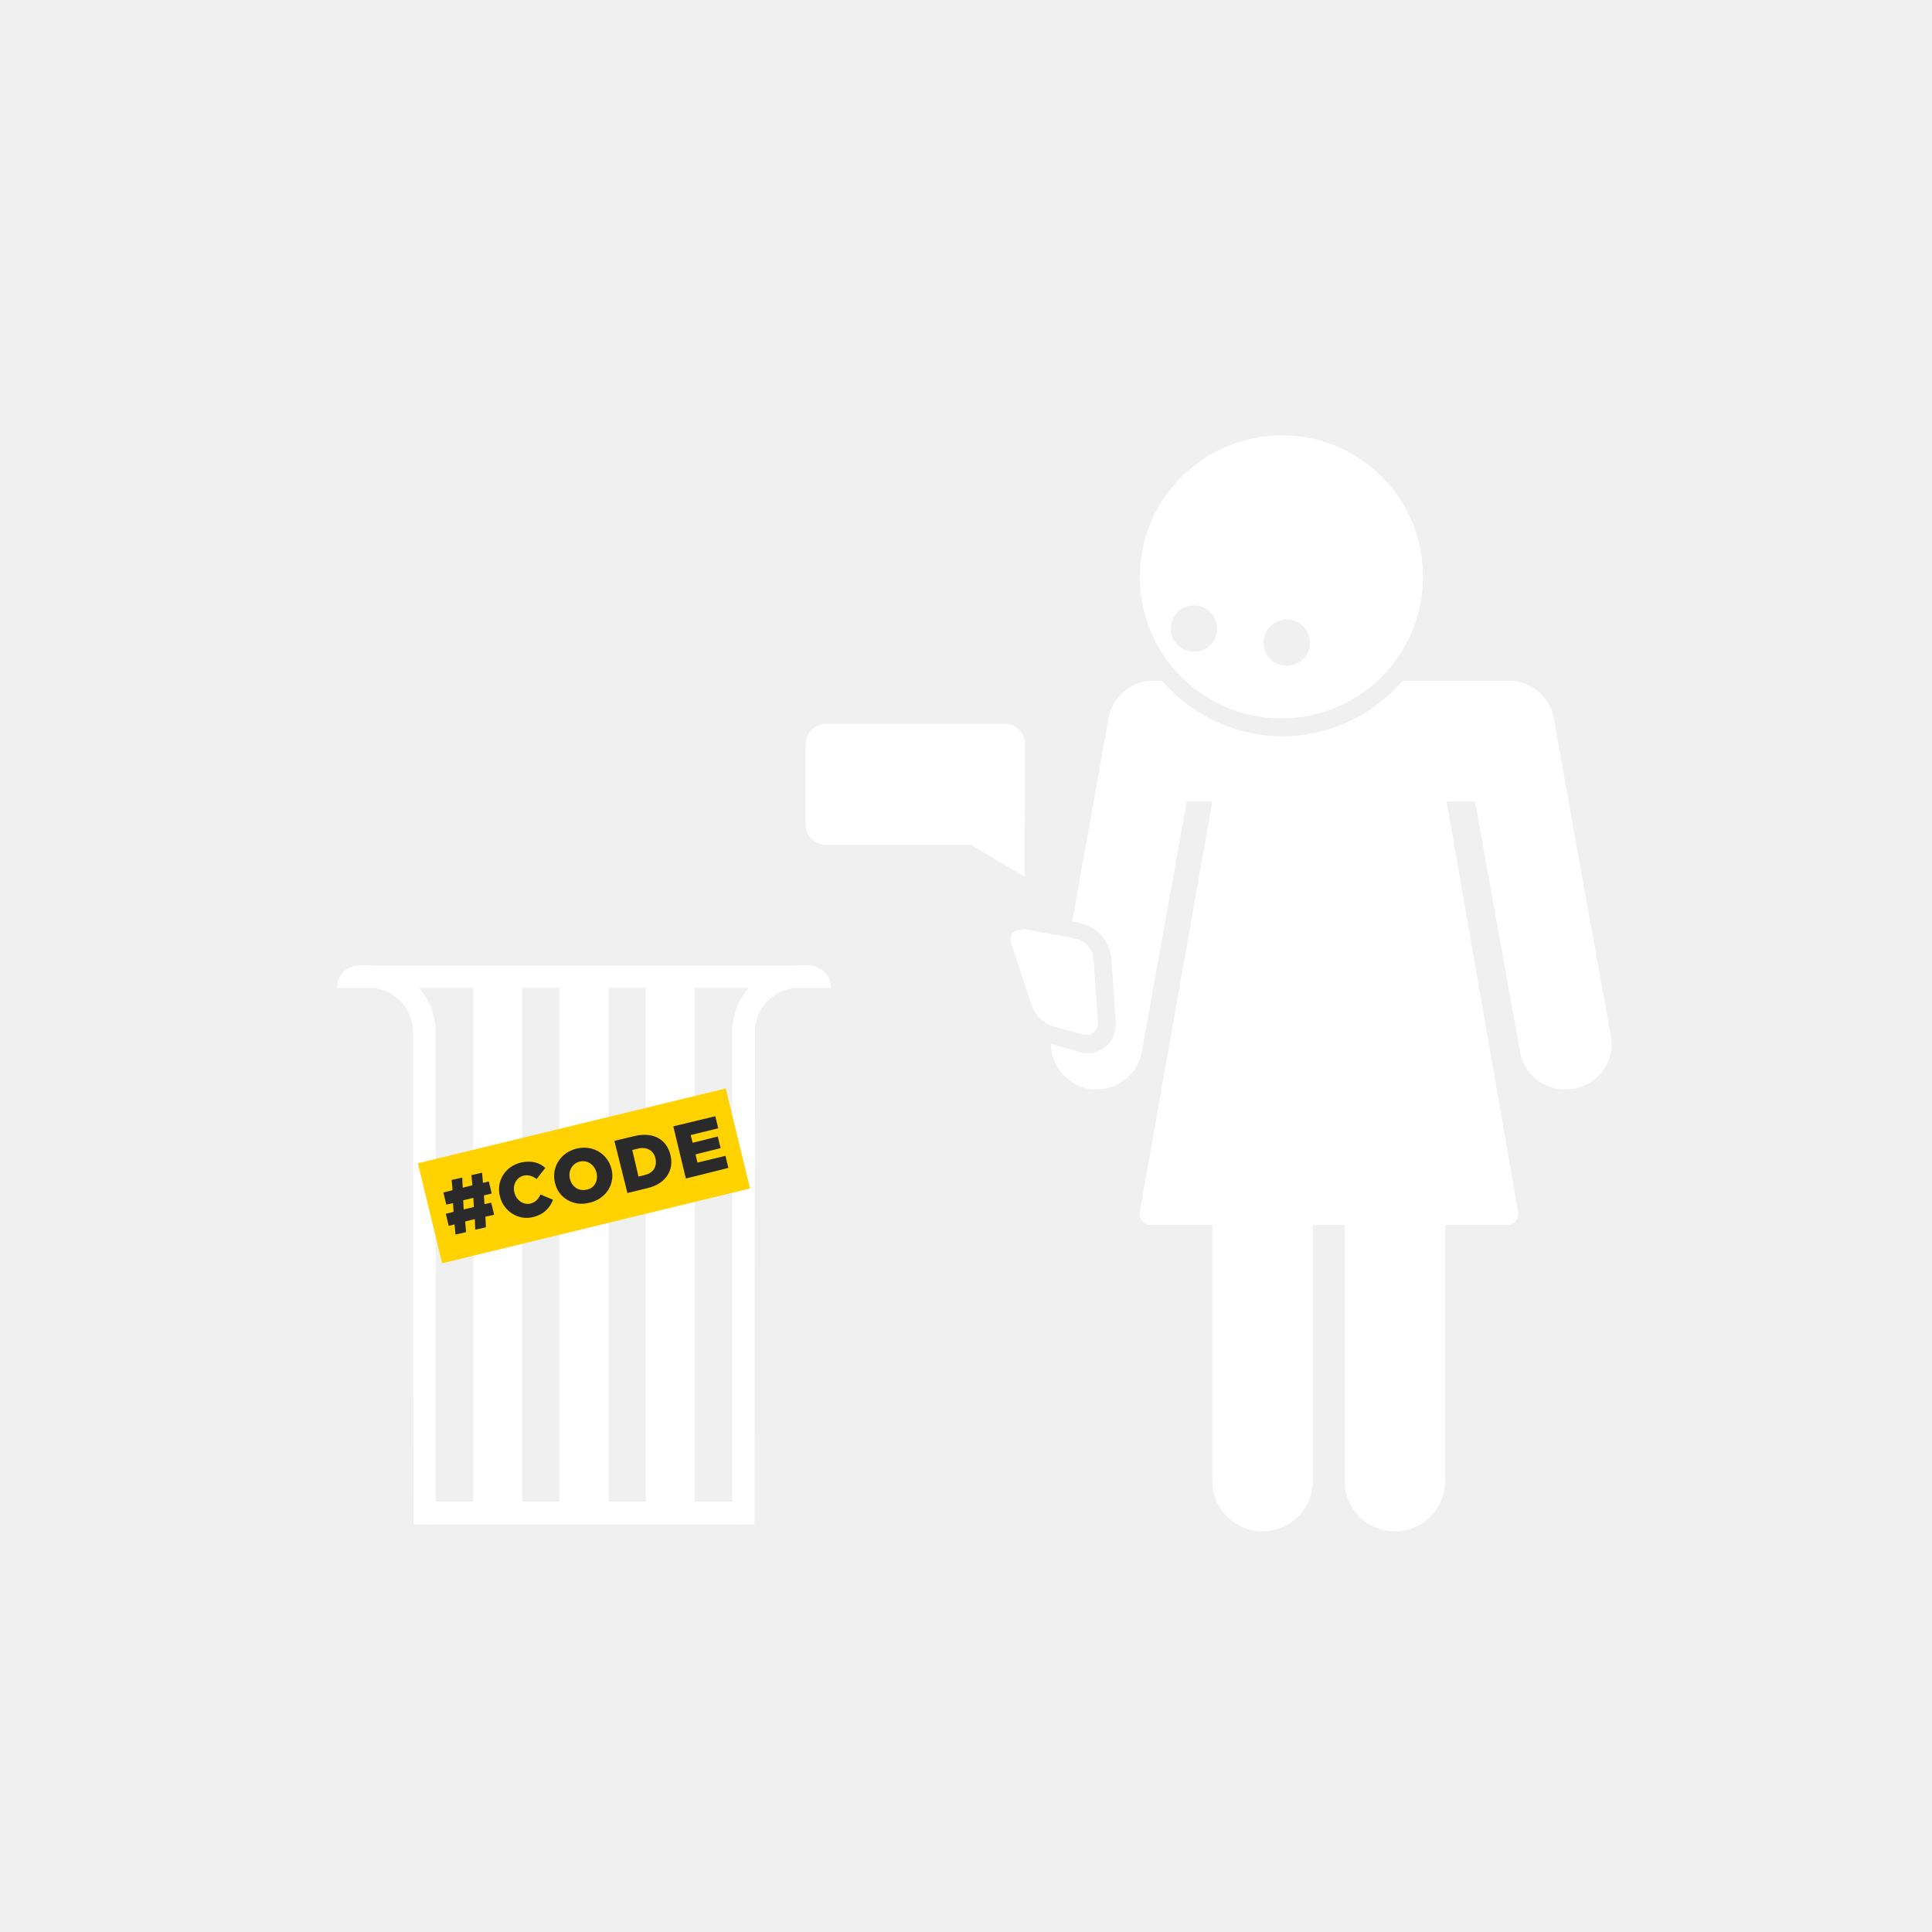
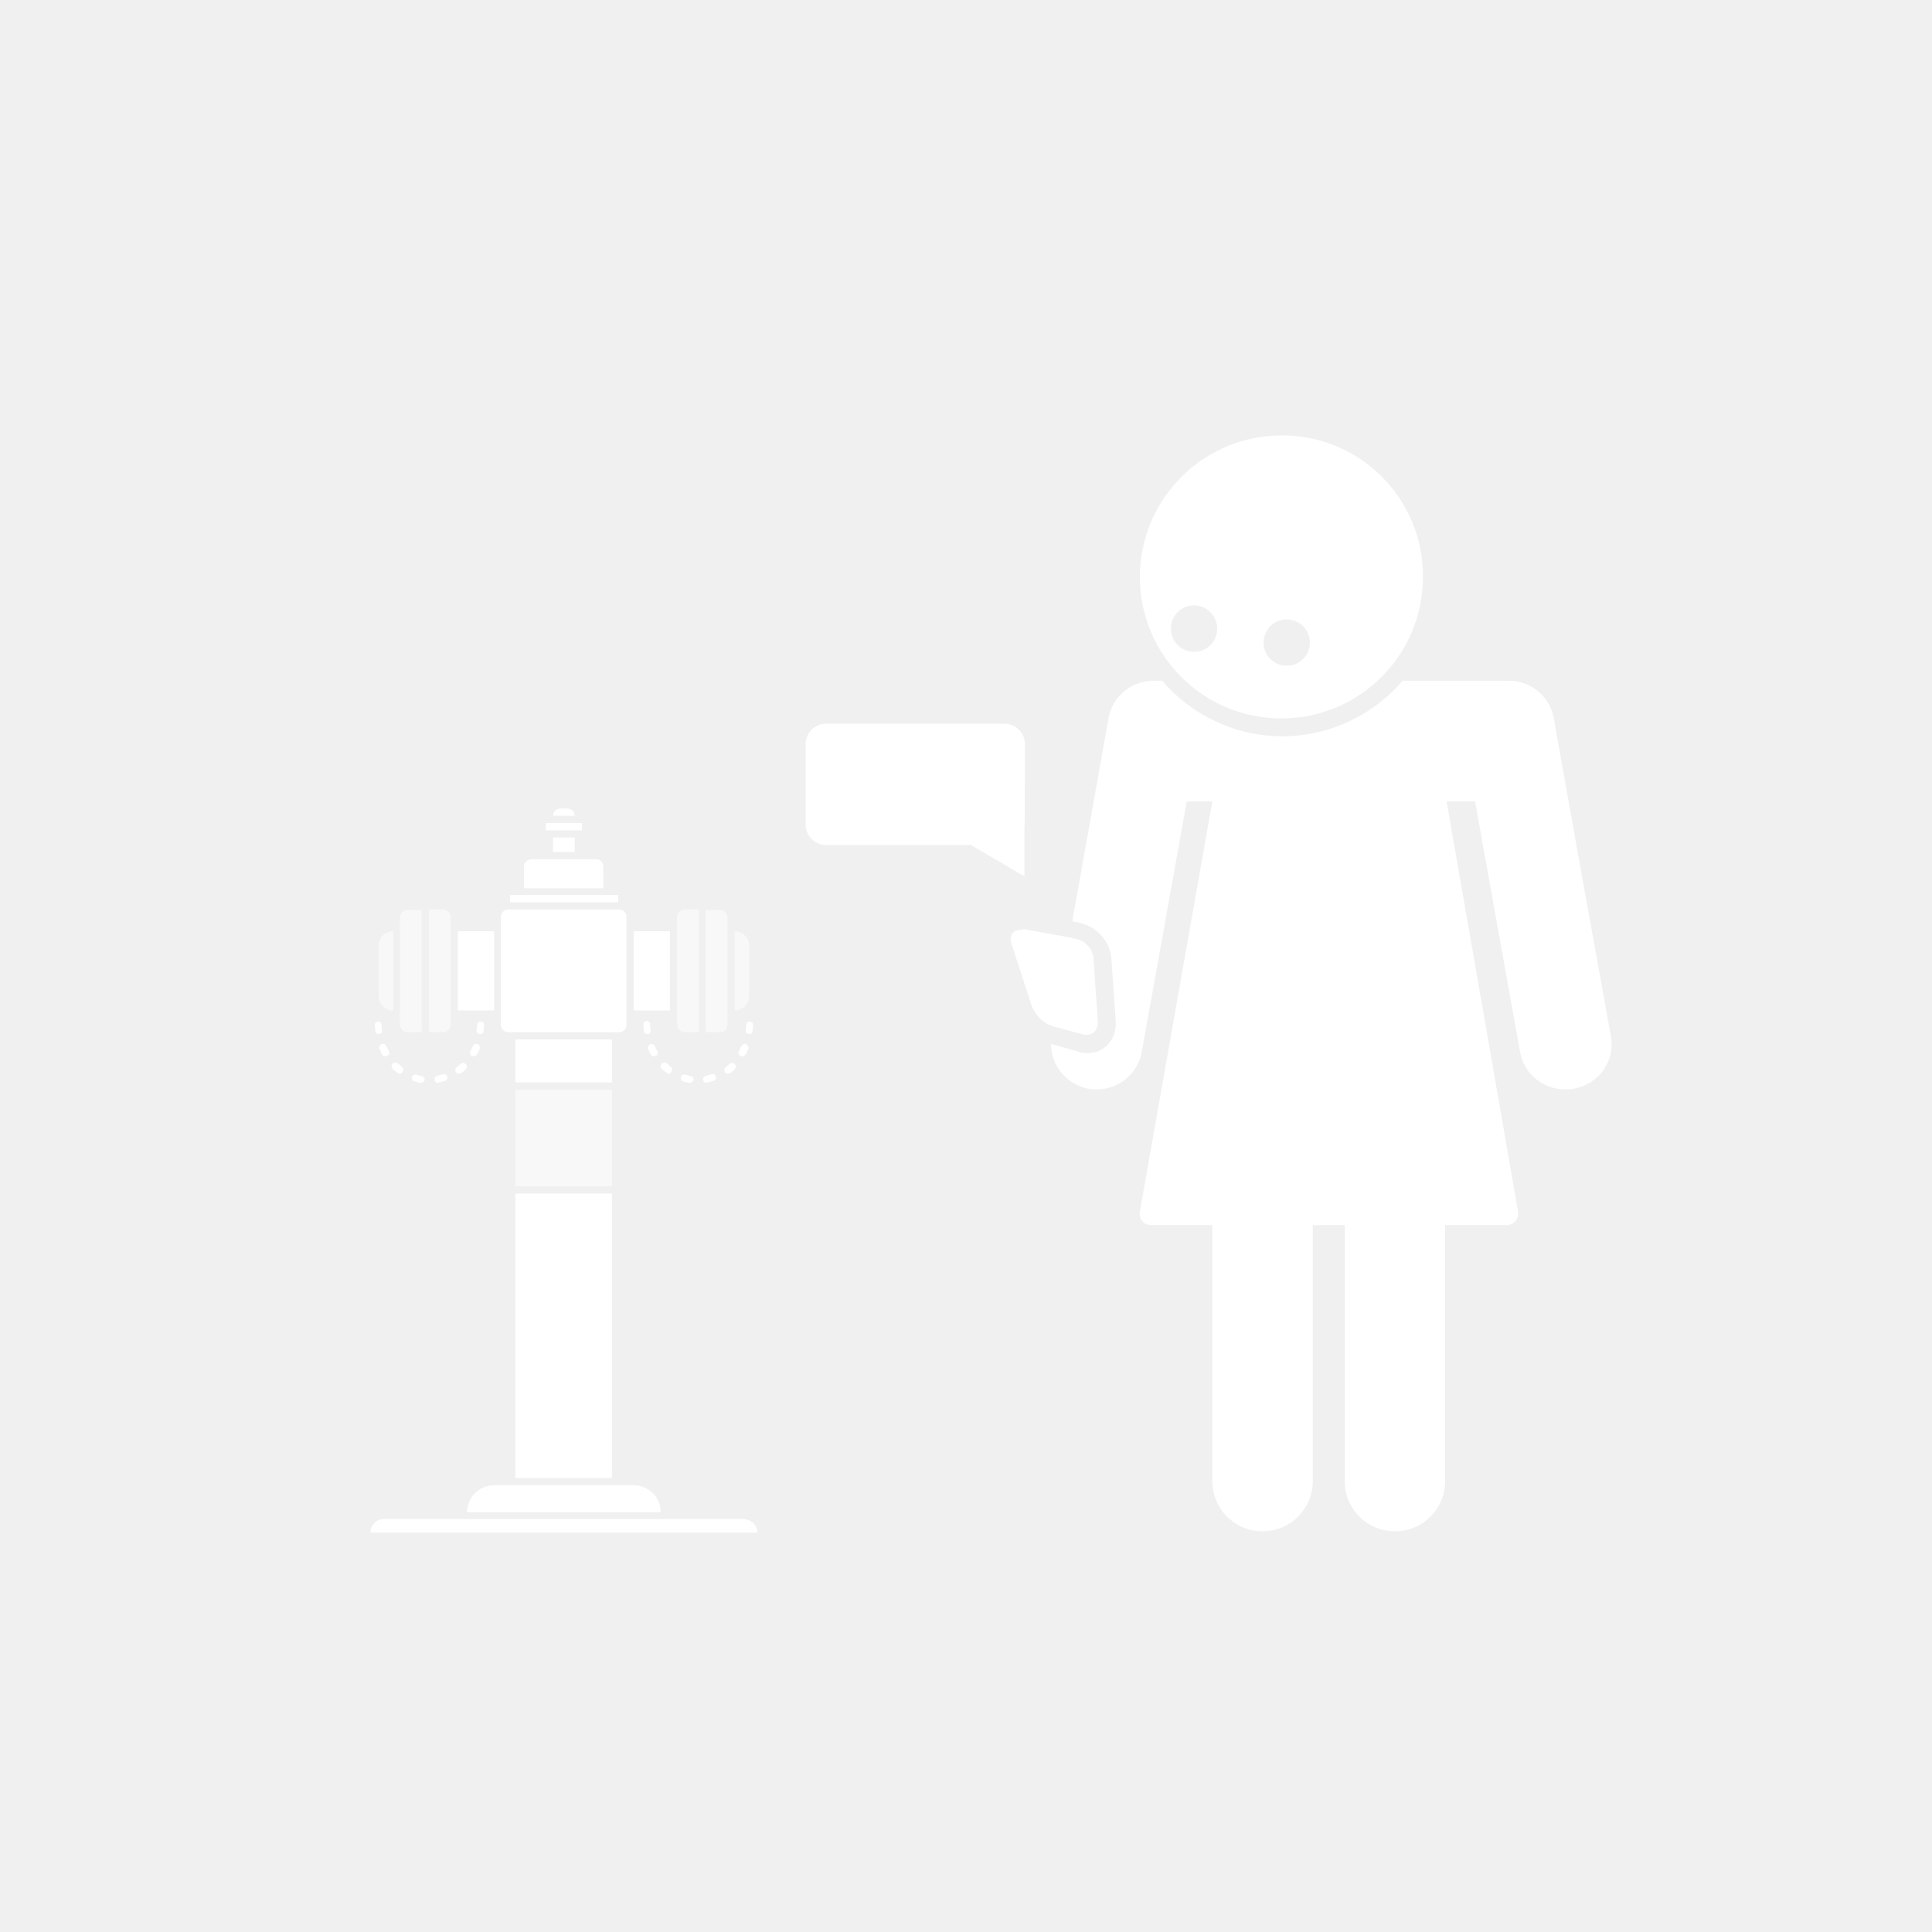
<svg xmlns="http://www.w3.org/2000/svg" version="1.1" id="Layer_1" x="0px" y="0px" viewBox="0 0 400 400" style="enable-background:new 0 0 400 400;" xml:space="preserve">
  <style type="text/css">
	.st0{fill:#FFFFFF;}
- 	.st1{fill:#FFD200;}
- 	.st2{display:none;fill:#2A2A2A;}
- 	.st3{font-family:'GothamHTF-Black';}
- 	.st4{font-size:15.902px;}
- 	.st5{fill:#2A2A2A;}
+ 	.st1{opacity:0.5;fill:#FFFFFF;}
</style>
  <g id="Page-1_1_">
    <g id="process-2">
      <g id="Page-1" transform="translate(166, 84)">
        <g id="Group-31" transform="translate(0, 0.14)">
          <path id="Fill-22" class="st0" d="M46.1,87.4v9.9L35,90.8H5c-2.3,0-4.2-1.9-4.2-4.2V69.9c0-2.3,1.9-4.2,4.2-4.2h37      c2.3,0,4.2,1.9,4.2,4.2C46.2,69.9,46.2,87.2,46.1,87.4" />
          <path id="Fill-23" class="st0" d="M167.5,130.3l-6-33.2l-4.7-26.3l-1.1-6.2c-0.8-4.6-4.8-7.8-9.3-7.8l0,0h-12.8h-9.2      c-6,7-15,11.5-24.9,11.5s-18.9-4.5-24.9-11.5h-1.8l0,0c-4.5,0-8.5,3.2-9.3,7.8l-1.1,6.2l-4.7,26.3l-1.7,9.5l1.4,0.3      c3.6,0.7,6.5,3.9,6.7,7.5l0.9,12.9c0.1,1.8-0.4,3.5-1.6,4.8c-1.1,1.2-2.6,1.8-4.3,1.8c-0.6,0-1.2-0.1-1.8-0.3l-5.7-1.6      c0,4.5,3.2,8.4,7.8,9.3c0.6,0.1,1.1,0.1,1.7,0.1c4.5,0,8.5-3.2,9.3-7.8l9.3-51.8H85l-15,84.9c-0.3,1.5,0.8,2.8,2.3,2.8H85v53      c0,5.8,4.7,10.4,10.4,10.4c5.8,0,10.4-4.7,10.4-10.4v-53h6.6v53c0,5.8,4.7,10.4,10.4,10.4c5.8,0,10.4-4.7,10.4-10.4v-53h12.7      c1.6,0,2.6-1.3,2.4-2.8l-14.8-84.9h5.9l9.3,51.8c0.8,4.6,4.8,7.8,9.3,7.8c0.6,0,1.1,0,1.7-0.1      C165,140.4,168.5,135.5,167.5,130.3" />
          <path id="Fill-24" class="st0" d="M45.2,108.4c-1.5,0-2.3,1.2-1.8,2.8l4.2,12.9c0.1,0.2,0.2,0.5,0.3,0.7l0.2,0.3l0.2,0.4      l0.3,0.4l0.2,0.2c0.1,0.2,0.3,0.3,0.4,0.5l0.1,0.1c0.2,0.2,0.4,0.4,0.6,0.5l0,0c0.6,0.5,1.3,0.9,2,1.1l0,0l0.3,0.1l5.9,1.6      c0.3,0.1,0.6,0.1,0.9,0.1c1.4,0,2.4-1.1,2.3-2.8l-0.9-12.9c-0.1-2-1.8-3.9-3.8-4.2l-1.4-0.3l-9.3-1.7      C45.6,108.4,45.4,108.4,45.2,108.4" />
          <path id="Fill-25" class="st0" d="M99.4,6C83.2,6,70,19.1,70,35.3s13.1,29.3,29.3,29.3s29.3-13.1,29.3-29.3      C128.7,19.1,115.6,6,99.4,6 M81.2,50.8c-2.6,0-4.8-2.1-4.8-4.8c0-2.6,2.1-4.8,4.8-4.8c2.6,0,4.8,2.1,4.8,4.8      S83.9,50.8,81.2,50.8 M100.4,53.7c-2.6,0-4.8-2.1-4.8-4.8c0-2.6,2.1-4.8,4.8-4.8c2.6,0,4.8,2.1,4.8,4.8      C105.2,51.6,103,53.7,100.4,53.7" />
        </g>
      </g>
-       <g id="process-2_4_">
-         <g>
-           <rect x="88.1" y="241.1" class="st0" width="65.5" height="4.7" />
-           <rect x="88.1" y="310.9" class="st0" width="65.5" height="4.7" />
-           <path class="st0" d="M156.2,315.6h-4.6v-102c0-7.6,6.1-13.7,13.7-13.7h2.1c2.5,0,4.6,2,4.6,4.6l0,0h-6.6c-5,0-9.1,4.1-9.1,9.1      L156.2,315.6L156.2,315.6z" />
-           <rect x="133.7" y="202.5" class="st0" width="10.1" height="111.1" />
-           <path class="st0" d="M85.6,315.6h4.6v-102c0-7.6-6.1-13.7-13.7-13.7h-2.1c-2.5,0-4.6,2-4.6,4.6l0,0h6.6c5,0,9.1,4.1,9.1,9.1      L85.6,315.6L85.6,315.6z" />
-           <rect x="115.8" y="202.5" class="st0" width="10.2" height="111.1" />
-           <rect x="98" y="202.5" class="st0" width="10.1" height="111.1" />
-           <path class="st0" d="M69.8,204.5L69.8,204.5c0-2.5,2-4.6,4.6-4.6h46.5h46.5c2.5,0,4.6,2,4.6,4.6l0,0h-51.1H69.8z" />
-         </g>
-       </g>
    </g>
  </g>
-   <g id="_x33__1_">
-     <rect x="88.1" y="232.8" transform="matrix(0.9717 -0.2362 0.2362 0.9717 -54.0824 35.4455)" class="st1" width="65.6" height="21.3" />
-     <text id="text_3_" transform="matrix(0.9717 -0.2362 0.2362 0.9717 92.7687 255.9926)" class="st2 st3 st4">#CODE</text>
-     <g id="text_1_">
-       <path class="st5" d="M94.1,253.5l-1.2,0.3l-0.6-2.5l1.6-0.4l-0.1-1.8l-1.4,0.3l-0.6-2.5l1.9-0.5l-0.2-2.1l2.2-0.5l0.1,2.1l2-0.5    l-0.2-2.1l2.2-0.5l0.2,2.1l1.2-0.3l0.6,2.5l-1.6,0.4l0.1,1.8l1.4-0.3l0.6,2.5l-1.8,0.4l0.1,2.2l-2.2,0.5l-0.1-2.2l-2,0.5l0.2,2.2    l-2.2,0.5L94.1,253.5z M98.1,249.9L98,248l-2.1,0.5l0.1,1.9L98.1,249.9z" />
-       <path class="st5" d="M103.5,247.7L103.5,247.7c-0.8-3.2,1.1-6.2,4.3-7c2.2-0.5,3.9,0,5.1,1.1l-1.8,2.3c-0.8-0.6-1.6-0.9-2.7-0.7    c-1.5,0.4-2.3,1.9-1.9,3.5l0,0c0.4,1.6,1.8,2.6,3.3,2.3c1.1-0.3,1.7-1,2.1-1.9l2.6,1.1c-0.7,1.7-1.8,3-4.2,3.6    C107.4,252.7,104.3,250.9,103.5,247.7z" />
-       <path class="st5" d="M114.9,244.9L114.9,244.9c-0.8-3.1,1.1-6.3,4.5-7.1s6.4,1.1,7.2,4.2l0,0c0.8,3.1-1.1,6.2-4.5,7    C118.7,249.9,115.6,248,114.9,244.9z M123.5,242.8L123.5,242.8c-0.4-1.6-1.8-2.7-3.5-2.3c-1.6,0.4-2.4,2-2,3.6l0,0    c0.4,1.6,1.8,2.6,3.5,2.2C123.1,246,123.9,244.4,123.5,242.8z" />
-       <path class="st5" d="M127.2,236.2l4.2-1c3.9-0.9,6.6,0.7,7.4,3.9l0,0c0.8,3.1-0.9,6-4.8,6.9l-4.1,1L127.2,236.2z M133.4,243.3    c1.8-0.4,2.7-1.7,2.3-3.5l0,0c-0.4-1.7-1.9-2.4-3.6-2l-1.2,0.3l1.3,5.5L133.4,243.3z" />
-       <path class="st5" d="M139.4,233.2l8.7-2.1l0.6,2.5L143,235l0.4,1.6l5.2-1.3l0.6,2.4L144,239l0.4,1.7l5.8-1.4l0.6,2.5L142,244    L139.4,233.2z" />
+   <g>
+     <path class="st0" d="M156.8,317.3H76.7l0,0c0-1.5,1.2-2.8,2.8-2.8H154C155.6,314.6,156.8,315.8,156.8,317.3L156.8,317.3z" />
+     <path class="st0" d="M136.8,313.1H96.7l0,0c0-3.1,2.5-5.6,5.6-5.6h28.9C134.3,307.5,136.8,310,136.8,313.1L136.8,313.1z" />
+     <rect x="106.7" y="247.1" class="st0" width="20" height="58.9" />
+     <rect x="106.7" y="215.2" class="st0" width="20" height="8.9" />
+     <rect x="106.7" y="225.6" class="st1" width="20" height="20" />
+     <path class="st0" d="M128.2,213.7h-23c-0.8,0-1.5-0.7-1.5-1.5v-22.4c0-0.8,0.7-1.5,1.5-1.5h23c0.8,0,1.5,0.7,1.5,1.5v22.4   C129.7,213,129.1,213.7,128.2,213.7z" />
+     <rect x="131.2" y="192.8" class="st0" width="7.5" height="16.4" />
+     <path class="st1" d="M152.1,209.2L152.1,209.2v-16.4l0,0c1.7,0,3,1.3,3,3v10.4C155.1,207.9,153.8,209.2,152.1,209.2z" />
+     <path class="st1" d="M144.7,213.7h-3c-0.8,0-1.5-0.7-1.5-1.5v-22.4c0-0.8,0.7-1.5,1.5-1.5h3V213.7z" />
+     <path class="st1" d="M149.1,213.7h-3v-25.3h3c0.8,0,1.5,0.7,1.5,1.5v22.4C150.6,213,150,213.7,149.1,213.7z" />
+     <rect x="105.6" y="185.3" class="st0" width="22.4" height="1.5" />
+     <path class="st0" d="M123.5,177.9H110c-0.8,0-1.5,0.7-1.5,1.5v4.5h16.4v-4.5C124.9,178.5,124.3,177.9,123.5,177.9z" />
+     <rect x="113" y="170.4" class="st0" width="7.5" height="1.5" />
+     <rect x="114.5" y="173.4" class="st0" width="4.5" height="3" />
+     <path class="st0" d="M114.5,168.9L114.5,168.9c0-0.9,0.7-1.5,1.5-1.5h1.5c0.8,0,1.5,0.7,1.5,1.5v0H114.5z" />
+     <g>
+       <path class="st0" d="M142.8,224.2c0,0-0.1,0-0.1,0c-0.4-0.1-0.8-0.2-1.2-0.3c-0.4-0.1-0.6-0.5-0.5-0.9c0.1-0.4,0.5-0.6,0.9-0.5    c0.4,0.1,0.7,0.2,1.1,0.3c0.4,0.1,0.7,0.5,0.6,0.9C143.5,223.9,143.1,224.2,142.8,224.2z M146.3,224.2c-0.4,0-0.7-0.3-0.7-0.6    c-0.1-0.4,0.2-0.8,0.6-0.9c0.4-0.1,0.7-0.2,1.1-0.3c0.4-0.1,0.8,0.1,0.9,0.5c0.1,0.4-0.1,0.8-0.5,0.9c-0.4,0.1-0.8,0.2-1.2,0.3    C146.4,224.2,146.4,224.2,146.3,224.2z M138.5,222.3c-0.2,0-0.3,0-0.5-0.2c-0.3-0.3-0.7-0.5-1-0.8c-0.3-0.3-0.3-0.8,0-1.1    c0.3-0.3,0.8-0.3,1.1,0c0.3,0.3,0.6,0.5,0.8,0.7c0.3,0.2,0.4,0.7,0.1,1C138.9,222.2,138.7,222.3,138.5,222.3z M150.7,222.3    c-0.2,0-0.4-0.1-0.6-0.3c-0.2-0.3-0.2-0.8,0.1-1c0.3-0.2,0.6-0.5,0.8-0.7c0.3-0.3,0.8-0.3,1.1,0c0.3,0.3,0.3,0.8,0,1.1    c-0.3,0.3-0.6,0.6-1,0.8C151,222.2,150.8,222.3,150.7,222.3z M135.4,218.7c-0.3,0-0.5-0.1-0.7-0.4c-0.2-0.4-0.4-0.8-0.5-1.1    c-0.2-0.4,0-0.8,0.4-1c0.4-0.2,0.8,0,1,0.4c0.1,0.3,0.3,0.7,0.5,1c0.2,0.4,0.1,0.8-0.3,1C135.6,218.6,135.5,218.7,135.4,218.7z     M153.7,218.7c-0.1,0-0.2,0-0.4-0.1c-0.4-0.2-0.5-0.6-0.3-1c0.2-0.3,0.3-0.7,0.5-1c0.2-0.4,0.6-0.6,1-0.4c0.4,0.2,0.6,0.6,0.4,1    c-0.2,0.4-0.3,0.8-0.5,1.1C154.2,218.5,154,218.7,153.7,218.7z M134,214.1c-0.4,0-0.7-0.3-0.7-0.7c0-0.4-0.1-0.8-0.1-1.3    c0-0.4,0.3-0.7,0.7-0.7c0.4,0,0.7,0.3,0.7,0.7c0,0.4,0,0.8,0.1,1.1C134.8,213.7,134.5,214.1,134,214.1    C134.1,214.1,134.1,214.1,134,214.1z M155.1,214.1C155.1,214.1,155,214.1,155.1,214.1c-0.5,0-0.8-0.4-0.7-0.8    c0-0.4,0.1-0.7,0.1-1.1c0-0.4,0.3-0.7,0.7-0.7c0,0,0,0,0,0c0.4,0,0.7,0.3,0.7,0.7c0,0.4,0,0.8-0.1,1.2    C155.8,213.8,155.5,214.1,155.1,214.1z" />
+     </g>
+     <rect x="94.8" y="192.8" class="st0" width="7.5" height="16.4" />
+     <path class="st1" d="M81.4,209.2L81.4,209.2l0-16.4h0c-1.7,0-3,1.3-3,3v10.4C78.4,207.9,79.7,209.2,81.4,209.2z" />
+     <path class="st1" d="M88.8,213.7h3c0.8,0,1.5-0.7,1.5-1.5v-22.4c0-0.8-0.7-1.5-1.5-1.5h-3V213.7z" />
+     <path class="st1" d="M84.3,213.7h3v-25.3h-3c-0.8,0-1.5,0.7-1.5,1.5v22.4C82.9,213,83.5,213.7,84.3,213.7z" />
+     <g>
+       <path class="st0" d="M90.7,224.2c-0.4,0-0.7-0.3-0.7-0.6c-0.1-0.4,0.2-0.8,0.6-0.9c0.4-0.1,0.7-0.2,1.1-0.3    c0.4-0.1,0.8,0.1,0.9,0.5c0.1,0.4-0.1,0.8-0.5,0.9c-0.4,0.1-0.8,0.2-1.2,0.3C90.8,224.2,90.7,224.2,90.7,224.2z M87.1,224.2    c0,0-0.1,0-0.1,0c-0.4-0.1-0.8-0.2-1.2-0.3c-0.4-0.1-0.6-0.5-0.5-0.9c0.1-0.4,0.5-0.6,0.9-0.5c0.4,0.1,0.7,0.2,1.1,0.3    c0.4,0.1,0.7,0.5,0.6,0.9C87.8,223.9,87.5,224.2,87.1,224.2z M95,222.3c-0.2,0-0.4-0.1-0.6-0.3c-0.2-0.3-0.2-0.8,0.1-1    c0.3-0.2,0.6-0.5,0.8-0.7c0.3-0.3,0.8-0.3,1.1,0c0.3,0.3,0.3,0.8,0,1.1c-0.3,0.3-0.6,0.6-1,0.8C95.3,222.2,95.2,222.3,95,222.3z     M82.8,222.3c-0.2,0-0.3,0-0.5-0.2c-0.3-0.3-0.7-0.5-1-0.8c-0.3-0.3-0.3-0.8,0-1.1c0.3-0.3,0.8-0.3,1.1,0c0.3,0.3,0.6,0.5,0.8,0.7    c0.3,0.2,0.4,0.7,0.1,1C83.3,222.2,83,222.3,82.8,222.3z M98.1,218.7c-0.1,0-0.2,0-0.4-0.1c-0.4-0.2-0.5-0.6-0.3-1    c0.2-0.3,0.3-0.7,0.5-1c0.2-0.4,0.6-0.6,1-0.4c0.4,0.2,0.6,0.6,0.4,1c-0.2,0.4-0.3,0.8-0.5,1.1C98.6,218.5,98.3,218.7,98.1,218.7z     M79.8,218.7c-0.3,0-0.5-0.1-0.7-0.4c-0.2-0.4-0.4-0.8-0.5-1.1c-0.2-0.4,0-0.8,0.4-1c0.4-0.2,0.8,0,1,0.4c0.1,0.3,0.3,0.7,0.5,1    c0.2,0.4,0.1,0.8-0.3,1C80,218.6,79.9,218.7,79.8,218.7z M99.4,214.1C99.4,214.1,99.4,214.1,99.4,214.1c-0.5,0-0.8-0.4-0.7-0.8    c0-0.4,0.1-0.7,0.1-1.1c0-0.4,0.3-0.7,0.7-0.7c0.4,0,0.7,0.3,0.7,0.7c0,0.4,0,0.8-0.1,1.3C100.2,213.8,99.8,214.1,99.4,214.1z     M78.4,214.1c-0.4,0-0.7-0.3-0.7-0.7c0-0.4-0.1-0.8-0.1-1.2c0-0.4,0.3-0.7,0.7-0.7c0.4,0,0.7,0.3,0.7,0.7c0,0.4,0,0.7,0.1,1.1    C79.2,213.7,78.9,214.1,78.4,214.1C78.5,214.1,78.4,214.1,78.4,214.1z" />
    </g>
  </g>
</svg>
